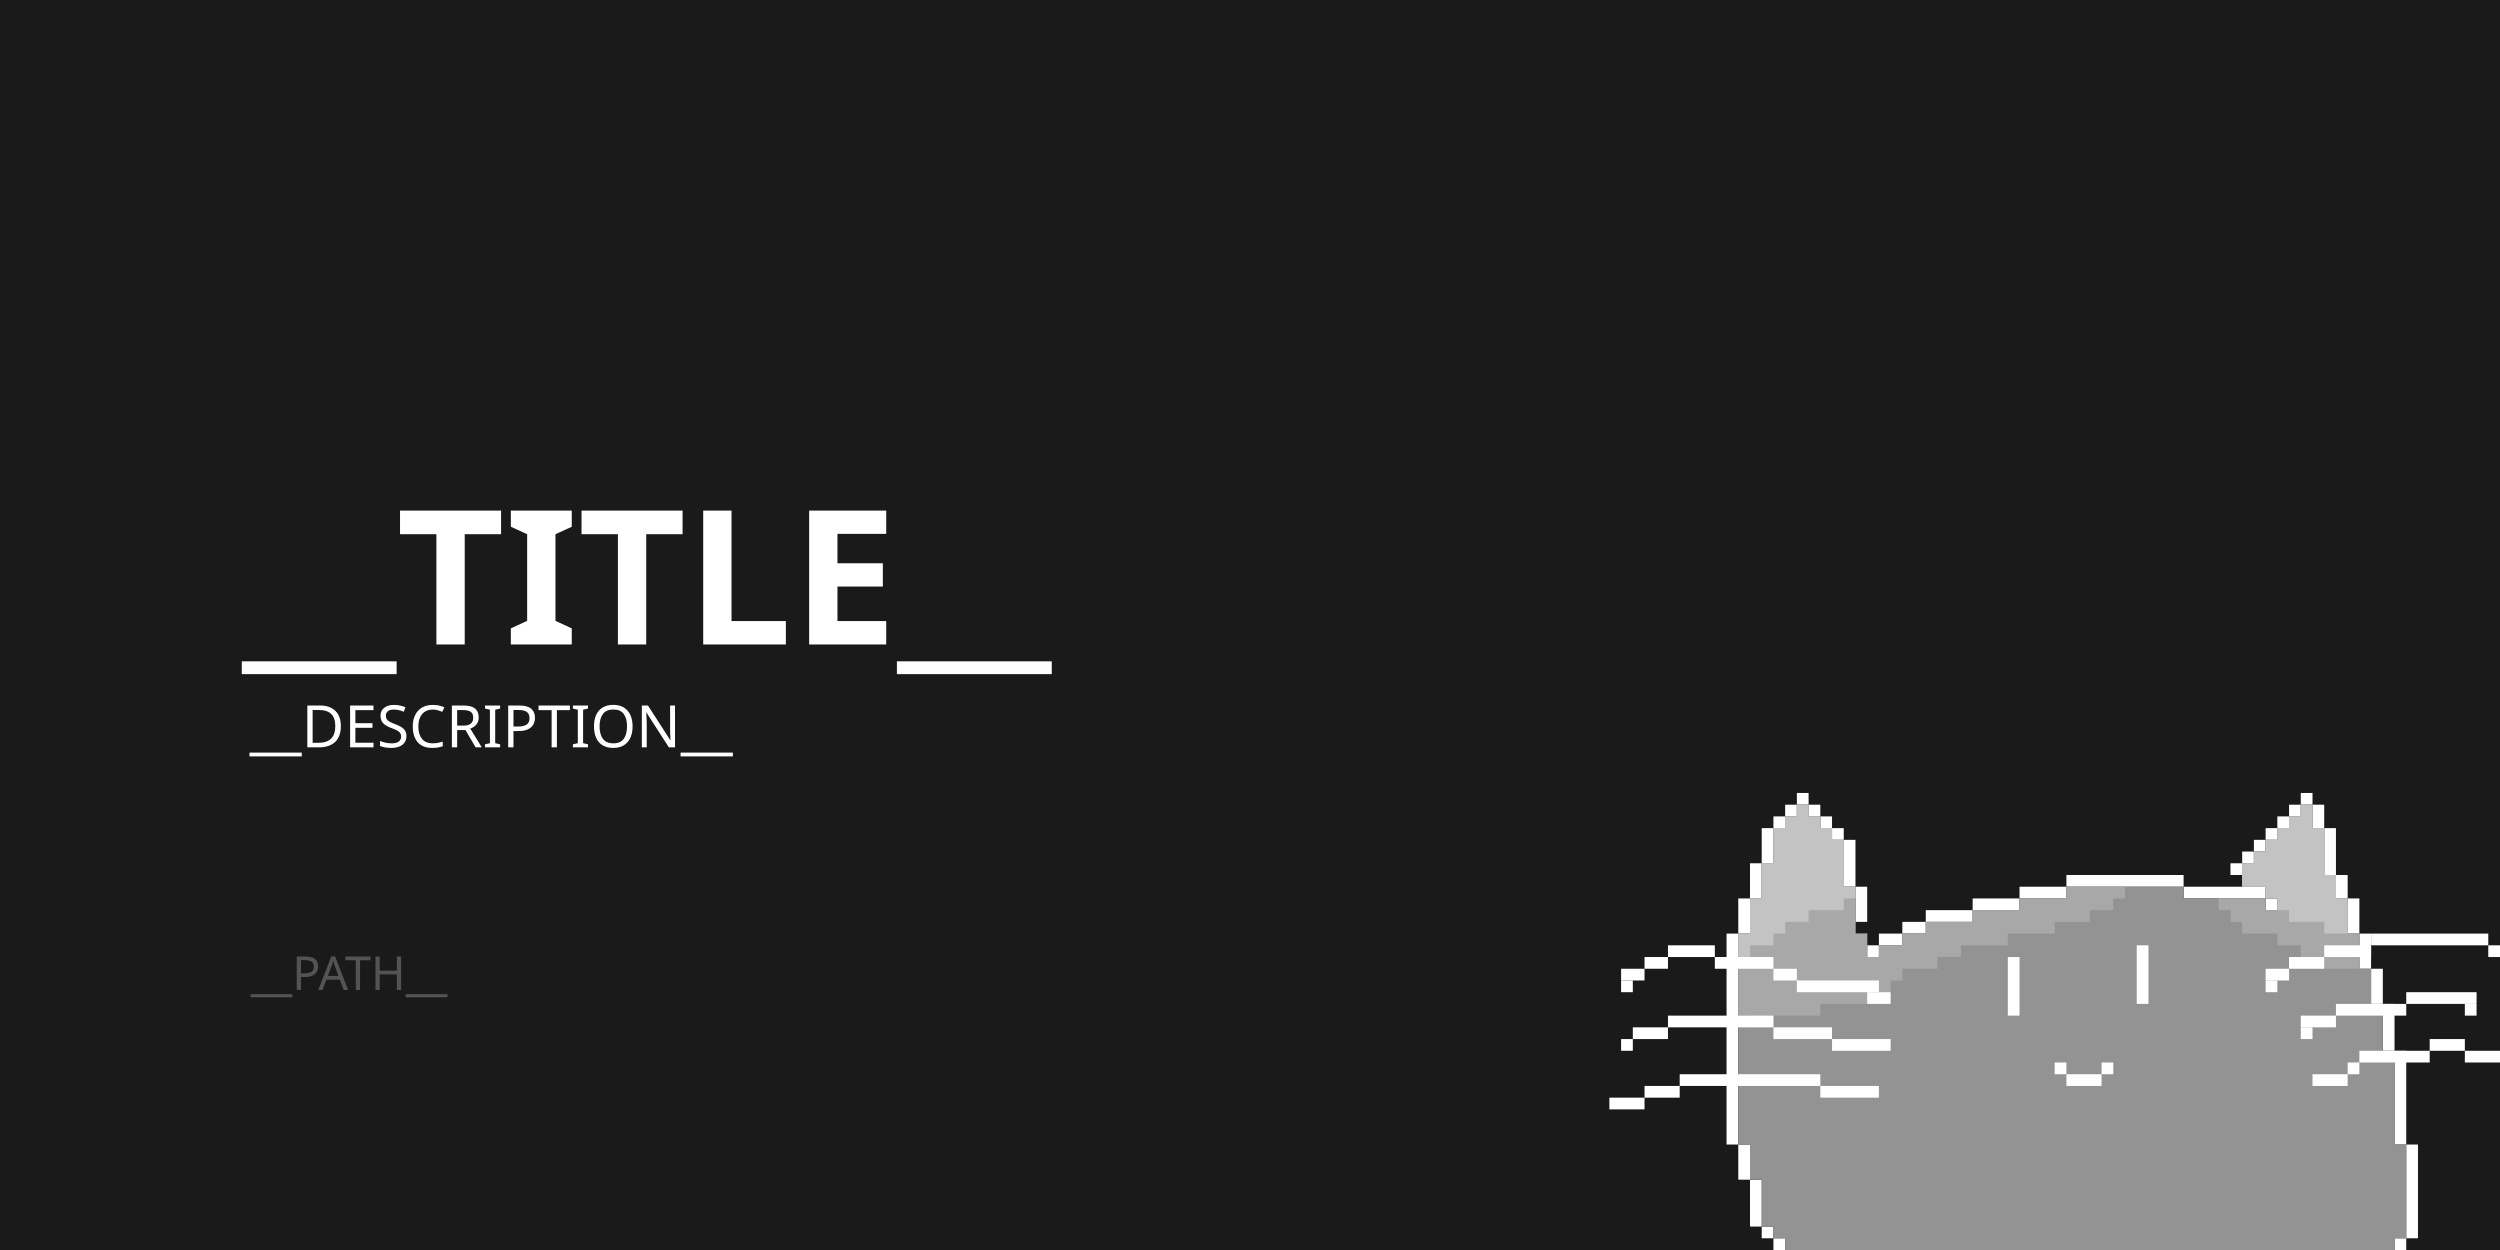
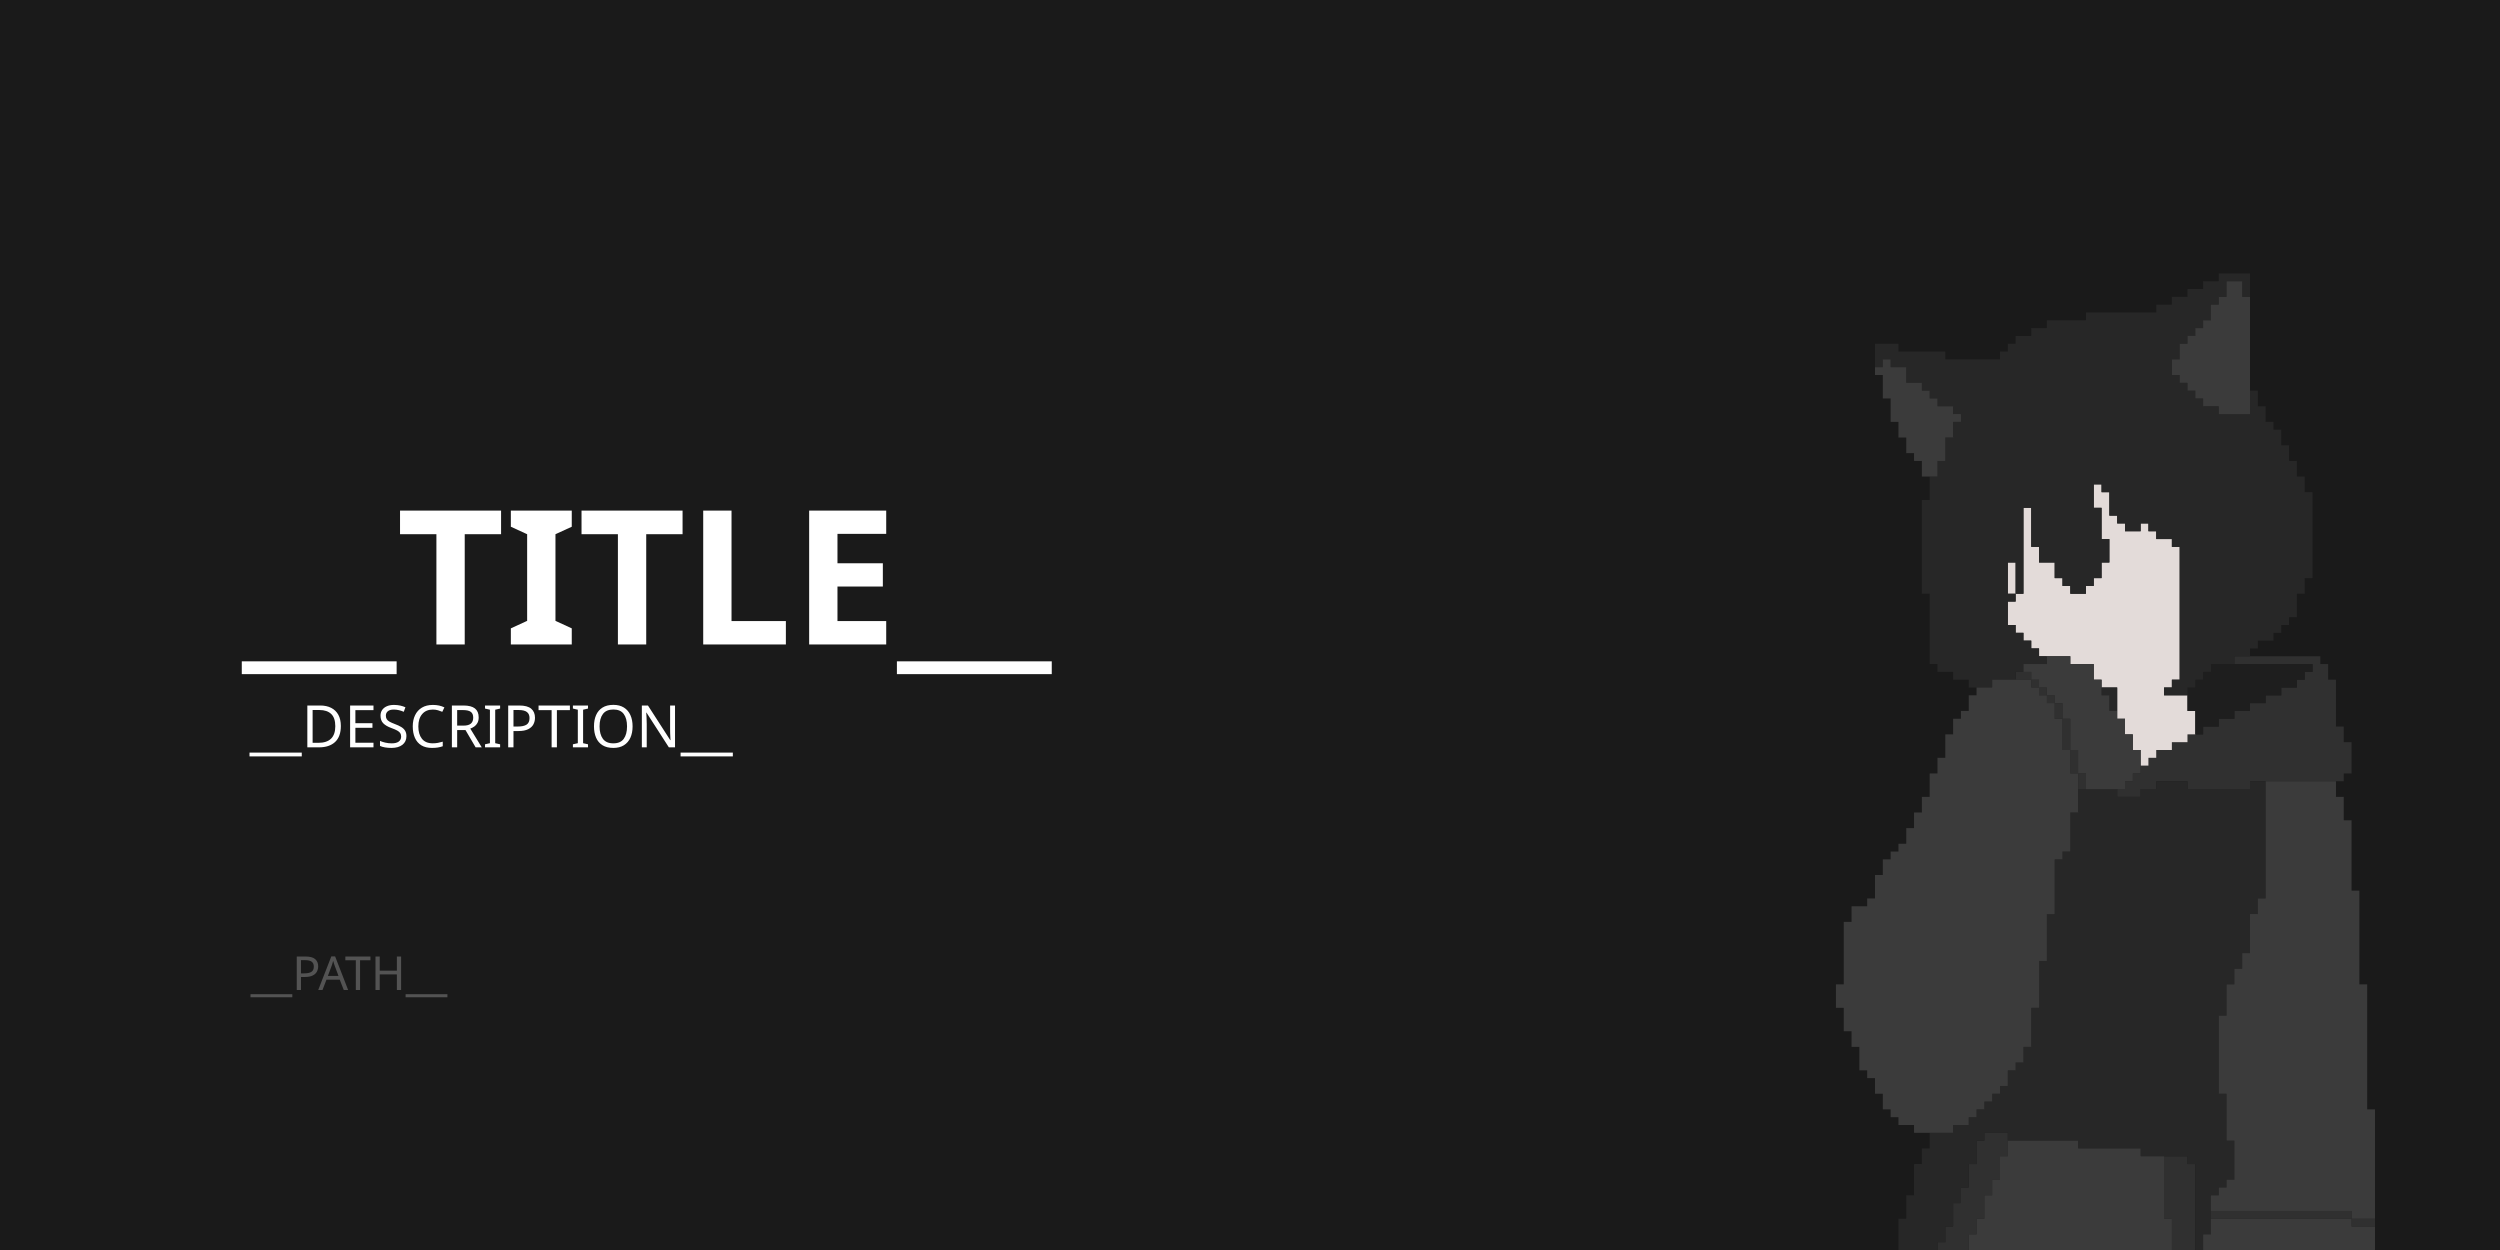
<svg xmlns="http://www.w3.org/2000/svg" id="_レイヤー_1" data-name="レイヤー 1" viewBox="0 0 1280 640">
  <defs>
    <style>
      .cls-1 {
-         fill: #939393;
+         fill: #3b3b3b;
      }

      .cls-2 {
-         fill: #c3c3c3;
+         fill: #1e1e1e;
      }

      .cls-3 {
+         fill: #272727;
+       }
+ 
+       .cls-4 {
+         fill: #303030;
+       }
+ 
+       .cls-5 {
        font-family: InterBIZUD-Regular, 'Inter BIZUD';
        font-size: 30px;
      }

-       .cls-3, .cls-4, .cls-5, .cls-6 {
+       .cls-5, .cls-6, .cls-7 {
        fill: #fff;
      }

-       .cls-5 {
+       .cls-6 {
        font-family: MesloBIZUD-Regular, 'Meslo BIZUD';
        font-size: 24px;
        opacity: .25;
      }

-       .cls-6 {
+       .cls-8 {
+         fill: #e3dbd9;
+       }
+ 
+       .cls-7 {
        font-family: InterBIZUD-Bold, 'Inter BIZUD';
        font-size: 96px;
        font-weight: 700;
      }

-       .cls-7 {
-         fill: #a8a8a8;
-       }
- 
-       .cls-8 {
+       .cls-9 {
        fill: #1a1a1a;
      }
    </style>
  </defs>
-   <rect class="cls-8" width="1280" height="640" />
+   <rect class="cls-9" width="1280" height="640" />
  <g>
-     <g id="_輪郭" data-name="輪郭">
-       <rect class="cls-4" x="908" y="634" width="6" height="6" />
-       <rect class="cls-4" x="902" y="628" width="6" height="6" />
-       <rect class="cls-4" x="896" y="604" width="6" height="24" />
-       <rect class="cls-4" x="890" y="586" width="6" height="18" />
-       <rect class="cls-4" x="884" y="478" width="6" height="108" />
-       <rect class="cls-4" x="890" y="460" width="6" height="18" />
-       <rect class="cls-4" x="896" y="442" width="6" height="18" />
-       <rect class="cls-4" x="902" y="424" width="6" height="18" />
-       <rect class="cls-4" x="908" y="418" width="6" height="6" />
-       <rect class="cls-4" x="914" y="412" width="6" height="6" />
-       <rect class="cls-4" x="920" y="406" width="6" height="6" />
-       <rect class="cls-4" x="926" y="412" width="6" height="6" />
-       <rect class="cls-4" x="932" y="418" width="6" height="6" />
-       <rect class="cls-4" x="938" y="424" width="6" height="6" />
-       <rect class="cls-4" x="944" y="430" width="6" height="24" />
-       <rect class="cls-4" x="950" y="454" width="6" height="18" />
-       <rect class="cls-4" x="956" y="484" width="6" height="6" />
-       <rect class="cls-4" x="962" y="478" width="12" height="6" />
-       <rect class="cls-4" x="974" y="472" width="12" height="6" />
-       <rect class="cls-4" x="986" y="466" width="24" height="6" />
-       <rect class="cls-4" x="1010" y="460" width="24" height="6" />
-       <rect class="cls-4" x="1034" y="454" width="24" height="6" />
-       <rect class="cls-4" x="1058" y="448" width="60" height="6" />
-       <rect class="cls-4" x="1118" y="454" width="42" height="6" />
-       <rect class="cls-4" x="1160" y="460" width="6" height="6" />
-       <rect class="cls-4" x="1142" y="442" width="6" height="6" />
-       <rect class="cls-4" x="1148" y="436" width="6" height="6" />
-       <rect class="cls-4" x="1154" y="430" width="6" height="6" />
-       <rect class="cls-4" x="1160" y="424" width="6" height="6" />
-       <rect class="cls-4" x="1166" y="418" width="6" height="6" />
-       <rect class="cls-4" x="1172" y="412" width="6" height="6" />
-       <rect class="cls-4" x="1178" y="406" width="6" height="6" />
-       <rect class="cls-4" x="1184" y="412" width="6" height="12" />
-       <rect class="cls-4" x="1190" y="424" width="6" height="24" />
-       <rect class="cls-4" x="1196" y="448" width="6" height="12" />
-       <rect class="cls-4" x="1202" y="460" width="6" height="18" />
-       <rect class="cls-4" x="1208" y="478" width="6" height="18" />
-       <rect class="cls-4" x="1214" y="496" width="6" height="18" />
-       <rect class="cls-4" x="1220" y="514" width="6" height="24" />
-       <rect class="cls-4" x="1226" y="538" width="6" height="48" />
-       <rect class="cls-4" x="1232" y="586" width="6" height="48" />
-       <rect class="cls-4" x="1226" y="634" width="6" height="6" />
-     </g>
-     <g id="_毛" data-name="毛">
-       <path class="cls-1" d="M1226,586v-48h-6v-24h-6v-18h-6v-18h-6v-18h-6v-12h-6v-24h-6v-12h-6v6h-6v6h-6v6h-6v6h-6v6h-6v12h12v6h6v6h-6v-6h-42v-6h-60v6h-24v6h-24v6h-24v6h-12v6h-12v6h-6v-12h-6v-24h-6v-24h-6v-6h-6v-6h-6v-6h-6v6h-6v6h-6v18h-6v18h-6v18h-6v108h6v18h6v24h6v6h6v6h312v-6h6v-48h-6ZM1190.01,472v6h-.01v-6h.01Z" />
-       <polygon class="cls-7" points="1088 454 1088 460 1082 460 1082 466 1070 466 1070 472 1052 472 1052 478 1028 478 1028 484 1004 484 1004 490 992 490 992 496 974 496 974 502 968 502 968 508 956 508 956 514 932 514 932 520 908 520 908 526 896 526 896 520 890 520 890 478 896 478 896 460 902 460 902 442 908 442 908 424 914 424 914 418 920 418 920 412 926 412 926 418 932 418 932 424 938 424 938 430 944 430 944 454 950 454 950 478 956 478 956 490 962 490 962 484 974 484 974 478 986 478 986 472 1010 472 1010 466 1034 466 1034 460 1058 460 1058 454 1088 454" />
-       <polygon class="cls-2" points="950 454 950 460 944 460 944 466 926 466 926 472 914 472 914 478 908 478 908 484 896 484 896 490 890 490 890 478 896 478 896 460 902 460 902 442 908 442 908 424 914 424 914 418 920 418 920 412 926 412 926 418 932 418 932 424 938 424 938 430 944 430 944 454 950 454" />
-       <path class="cls-7" d="M1202,478v-18h-6v-12h-6v-24h-6v-12h-6v6h-6v6h-6v6h-6v6h-6v6h-6v12h12v6h6v6h-6v-6h-24v6h6v6h6v6h18v6h12v6h12v6h18v-18h-6ZM1190,472h.01v6h-.01v-6Z" />
-       <polygon class="cls-2" points="1202 460 1202 478 1190.01 478 1190.01 472 1172 472 1172 466 1166 466 1166 460 1160 460 1160 454 1148 454 1148 442 1154 442 1154 436 1160 436 1160 430 1166 430 1166 424 1172 424 1172 418 1178 418 1178 412 1184 412 1184 424 1190 424 1190 448 1196 448 1196 460 1202 460" />
-     </g>
-     <g id="_ひげ" data-name="ひげ">
-       <rect class="cls-4" x="956" y="508" width="12" height="6" />
-       <rect class="cls-4" x="920" y="502" width="42" height="6" />
-       <rect class="cls-4" x="908" y="496" width="12" height="6" />
-       <rect class="cls-4" x="878" y="490" width="30" height="6" />
-       <rect class="cls-4" x="854" y="484" width="24" height="6" />
-       <rect class="cls-4" x="842" y="490" width="12" height="6" />
-       <rect class="cls-4" x="830" y="496" width="12" height="6" />
-       <rect class="cls-4" x="830" y="502" width="6" height="6" />
-       <rect class="cls-4" x="938" y="532" width="30" height="6" />
-       <rect class="cls-4" x="908" y="526" width="30" height="6" />
-       <rect class="cls-4" x="854" y="520" width="54" height="6" />
-       <rect class="cls-4" x="836" y="526" width="18" height="6" />
-       <rect class="cls-4" x="830" y="532" width="6" height="6" />
-       <rect class="cls-4" x="932" y="556" width="30" height="6" />
-       <rect class="cls-4" x="860" y="550" width="72" height="6" />
-       <rect class="cls-4" x="842" y="556" width="18" height="6" />
-       <rect class="cls-4" x="824" y="562" width="18" height="6" />
-       <rect class="cls-4" x="1160" y="502" width="6" height="6" />
-       <rect class="cls-4" x="1160" y="496" width="12" height="6" />
-       <rect class="cls-4" x="1171.99" y="490" width="18.03" height="6" />
-       <rect class="cls-4" x="1190" y="484" width="24" height="6" />
-       <rect class="cls-4" x="1214" y="478" width="60" height="6" />
-       <rect class="cls-4" x="1178" y="526" width="6" height="6" />
-       <rect class="cls-4" x="1178" y="520" width="18" height="6" />
-       <rect class="cls-4" x="1196" y="514" width="36" height="6" />
-       <rect class="cls-4" x="1232" y="508" width="36" height="6" />
-       <rect class="cls-4" x="1184" y="550" width="18" height="6" />
-       <rect class="cls-4" x="1202" y="544" width="6" height="6" />
-       <rect class="cls-4" x="1208" y="538" width="36" height="6" />
-       <rect class="cls-4" x="1262" y="514" width="6" height="6" />
-       <rect class="cls-4" x="1244" y="532" width="18" height="6" />
-       <rect class="cls-4" x="1262" y="538" width="18" height="6" />
-       <rect class="cls-4" x="1274" y="484" width="6" height="6" />
-     </g>
-     <g id="_目" data-name="目">
-       <rect class="cls-4" x="1028" y="490" width="6" height="30" />
-       <rect class="cls-4" x="1094" y="484" width="6" height="30" />
-     </g>
-     <g id="_口" data-name="口">
-       <rect class="cls-4" x="1052" y="544" width="6" height="6" />
-       <rect class="cls-4" x="1058" y="550" width="18" height="6" />
-       <rect class="cls-4" x="1076" y="544" width="6" height="6" />
-     </g>
-   </g>
-   <g>
-     <text class="cls-6" transform="translate(123.98 329.97)">
+     <text class="cls-7" transform="translate(123.98 329.97)">
      <tspan x="0" y="0">__TITLE__</tspan>
    </text>
-     <text class="cls-3" transform="translate(127.81 382.64)">
+     <text class="cls-5" transform="translate(127.81 382.64)">
      <tspan x="0" y="0">__DESCRIPTION__</tspan>
    </text>
  </g>
-   <text class="cls-5" transform="translate(128.3 506.88)">
+   <text class="cls-6" transform="translate(128.3 506.88)">
    <tspan x="0" y="0">__PATH__</tspan>
  </text>
+   <g>
+     <rect class="cls-4" x="1064" y="396" width="4" height="8" />
+     <rect class="cls-4" x="1052" y="360" width="4" height="8" />
+     <rect class="cls-4" x="1056" y="368" width="4" height="16" />
+     <rect class="cls-4" x="1132" y="620" width="72" height="4" />
+     <polygon class="cls-4" points="1124 596 1124 640 1112 640 1112 624 1108 624 1108 592 1120 592 1120 596 1124 596" />
+     <rect class="cls-4" x="1060" y="384" width="4" height="12" />
+     <rect class="cls-4" x="1204" y="624" width="12" height="4" />
+     <rect class="cls-4" x="1048" y="356" width="4" height="4" />
+     <rect class="cls-4" x="1044" y="352" width="4" height="4" />
+     <polygon class="cls-4" points="1204 380 1204 396 1200 396 1200 400 1152 400 1152 404 1120 404 1120 400 1104 400 1104 404 1096 404 1096 408 1084 408 1084 404 1088 404 1088 400 1092 400 1092 396 1096 396 1096 392 1100 392 1100 388 1104 388 1104 384 1112 384 1112 380 1120 380 1120 376 1128 376 1128 372 1136 372 1136 368 1144 368 1144 364 1152 364 1152 360 1160 360 1160 356 1168 356 1168 352 1176 352 1176 348 1180 348 1180 344 1184 344 1184 340 1144 340 1144 336 1188 336 1188 340 1192 340 1192 348 1196 348 1196 372 1200 372 1200 380 1204 380" />
+     <polygon class="cls-4" points="1028 580 1028 592 1024 592 1024 604 1020 604 1020 612 1016 612 1016 624 1012 624 1012 632 1008 632 1008 640 992 640 992 636 996 636 996 628 1000 628 1000 616 1004 616 1004 608 1008 608 1008 596 1012 596 1012 584 1016 584 1016 580 1028 580" />
+     <rect class="cls-4" x="1040" y="348" width="4" height="4" />
+     <rect class="cls-4" x="1032" y="344" width="8" height="4" />
+     <polygon class="cls-8" points="1124 364 1124 376 1120 376 1120 380 1112 380 1112 384 1104 384 1104 388 1100 388 1100 392 1096 392 1096 384 1092 384 1092 376 1088 376 1088 368 1084 368 1084 352 1076 352 1076 348 1072 348 1072 340 1060 340 1060 336 1044 336 1044 332 1040 332 1040 328 1036 328 1036 324 1032 324 1032 320 1028 320 1028 308 1032 308 1032 304 1036 304 1036 260 1040 260 1040 280 1044 280 1044 288 1052 288 1052 296 1056 296 1056 300 1060 300 1060 304 1068 304 1068 300 1072 300 1072 296 1076 296 1076 288 1080 288 1080 276 1076 276 1076 260 1072 260 1072 248 1076 248 1076 252 1080 252 1080 264 1084 264 1084 268 1088 268 1088 272 1096 272 1096 268 1100 268 1100 272 1104 272 1104 276 1112 276 1112 280 1116 280 1116 348 1112 348 1112 352 1108 352 1108 356 1120 356 1120 364 1124 364" />
+     <rect class="cls-8" x="1028" y="288" width="4" height="16" />
+     <polygon class="cls-2" points="1184 340 1184 344 1180 344 1180 348 1176 348 1176 352 1168 352 1168 356 1160 356 1160 360 1152 360 1152 364 1144 364 1144 368 1136 368 1136 372 1128 372 1128 376 1124 376 1124 364 1120 364 1120 352 1124 352 1124 348 1128 348 1128 344 1132 344 1132 340 1184 340" />
+     <polygon class="cls-3" points="1184 252 1184 296 1180 296 1180 304 1176 304 1176 316 1172 316 1172 320 1168 320 1168 324 1164 324 1164 328 1156 328 1156 332 1152 332 1152 336 1144 336 1144 340 1132 340 1132 344 1128 344 1128 348 1124 348 1124 352 1120 352 1120 356 1108 356 1108 352 1112 352 1112 348 1116 348 1116 280 1112 280 1112 276 1104 276 1104 272 1100 272 1100 268 1096 268 1096 272 1088 272 1088 268 1084 268 1084 264 1080 264 1080 252 1076 252 1076 248 1072 248 1072 260 1076 260 1076 276 1080 276 1080 288 1076 288 1076 296 1072 296 1072 300 1068 300 1068 304 1060 304 1060 300 1056 300 1056 296 1052 296 1052 288 1044 288 1044 280 1040 280 1040 260 1036 260 1036 304 1032 304 1032 288 1028 288 1028 304 1032 304 1032 308 1028 308 1028 320 1032 320 1032 324 1036 324 1036 328 1040 328 1040 332 1044 332 1044 336 1048 336 1048 340 1036 340 1036 344 1032 344 1032 348 1020 348 1020 352 1008 352 1008 348 1000 348 1000 344 992 344 992 340 988 340 988 304 984 304 984 256 988 256 988 244 992 244 992 236 996 236 996 224 1000 224 1000 216 1004 216 1004 212 1000 212 1000 208 992 208 992 204 988 204 988 200 984 200 984 196 976 196 976 188 968 188 968 184 964 184 964 188 960 188 960 176 972 176 972 180 996 180 996 184 1024 184 1024 180 1028 180 1028 176 1032 176 1032 172 1040 172 1040 168 1048 168 1048 164 1068 164 1068 160 1104 160 1104 156 1112 156 1112 152 1120 152 1120 148 1128 148 1128 144 1136 144 1136 140 1152 140 1152 152 1148 152 1148 144 1140 144 1140 152 1136 152 1136 156 1132 156 1132 164 1128 164 1128 168 1124 168 1124 172 1120 172 1120 176 1116 176 1116 184 1112 184 1112 192 1116 192 1116 196 1120 196 1120 200 1124 200 1124 204 1128 204 1128 208 1136 208 1136 212 1152 212 1152 200 1156 200 1156 208 1160 208 1160 216 1164 216 1164 220 1168 220 1168 228 1172 228 1172 236 1176 236 1176 244 1180 244 1180 252 1184 252" />
+     <polygon class="cls-3" points="1160 400 1160 460 1156 460 1156 468 1152 468 1152 488 1148 488 1148 496 1144 496 1144 504 1140 504 1140 520 1136 520 1136 560 1140 560 1140 584 1144 584 1144 604 1140 604 1140 608 1136 608 1136 612 1132 612 1132 632 1128 632 1128 640 1124 640 1124 596 1120 596 1120 592 1096 592 1096 588 1064 588 1064 584 1028 584 1028 580 1016 580 1016 584 1012 584 1012 596 1008 596 1008 608 1004 608 1004 616 1000 616 1000 628 996 628 996 636 992 636 992 640 972 640 972 624 976 624 976 612 980 612 980 596 984 596 984 588 988 588 988 580 1000 580 1000 576 1008 576 1008 572 1012 572 1012 568 1016 568 1016 564 1020 564 1020 560 1024 560 1024 556 1028 556 1028 548 1032 548 1032 544 1036 544 1036 536 1040 536 1040 516 1044 516 1044 492 1048 492 1048 468 1052 468 1052 440 1056 440 1056 436 1060 436 1060 416 1064 416 1064 404 1084 404 1084 408 1096 408 1096 404 1104 404 1104 400 1120 400 1120 404 1152 404 1152 400 1160 400" />
+     <polygon class="cls-3" points="1084 352 1084 364 1080 364 1080 356 1076 356 1076 352 1084 352" />
+     <polygon class="cls-1" points="1064 396 1064 416 1060 416 1060 436 1056 436 1056 440 1052 440 1052 468 1048 468 1048 492 1044 492 1044 516 1040 516 1040 536 1036 536 1036 544 1032 544 1032 548 1028 548 1028 556 1024 556 1024 560 1020 560 1020 564 1016 564 1016 568 1012 568 1012 572 1008 572 1008 576 1000 576 1000 580 980 580 980 576 972 576 972 572 968 572 968 568 964 568 964 560 960 560 960 552 956 552 956 548 952 548 952 536 948 536 948 528 944 528 944 516 940 516 940 504 944 504 944 472 948 472 948 464 956 464 956 460 960 460 960 448 964 448 964 440 968 440 968 436 972 436 972 432 976 432 976 424 980 424 980 416 984 416 984 408 988 408 988 396 992 396 992 388 996 388 996 376 1000 376 1000 368 1004 368 1004 364 1008 364 1008 356 1012 356 1012 352 1020 352 1020 348 1040 348 1040 352 1044 352 1044 356 1048 356 1048 360 1052 360 1052 368 1056 368 1056 384 1060 384 1060 396 1064 396" />
+     <polygon class="cls-1" points="1216 628 1216 640 1128 640 1128 632 1132 632 1132 624 1204 624 1204 628 1216 628" />
+     <polygon class="cls-1" points="1216 568 1216 624 1204 624 1204 620 1132 620 1132 612 1136 612 1136 608 1140 608 1140 604 1144 604 1144 584 1140 584 1140 560 1136 560 1136 520 1140 520 1140 504 1144 504 1144 496 1148 496 1148 488 1152 488 1152 468 1156 468 1156 460 1160 460 1160 400 1196 400 1196 408 1200 408 1200 420 1204 420 1204 456 1208 456 1208 504 1212 504 1212 568 1216 568" />
+     <polygon class="cls-1" points="1112 624 1112 640 1008 640 1008 632 1012 632 1012 624 1016 624 1016 612 1020 612 1020 604 1024 604 1024 592 1028 592 1028 584 1064 584 1064 588 1096 588 1096 592 1108 592 1108 624 1112 624" />
+     <polygon class="cls-1" points="1004 212 1004 216 1000 216 1000 224 996 224 996 236 992 236 992 244 984 244 984 236 980 236 980 232 976 232 976 224 972 224 972 216 968 216 968 204 964 204 964 192 960 192 960 188 964 188 964 184 968 184 968 188 976 188 976 196 984 196 984 200 988 200 988 204 992 204 992 208 1000 208 1000 212 1004 212" />
+     <polygon class="cls-1" points="1152 152 1152 212 1136 212 1136 208 1128 208 1128 204 1124 204 1124 200 1120 200 1120 196 1116 196 1116 192 1112 192 1112 184 1116 184 1116 176 1120 176 1120 172 1124 172 1124 168 1128 168 1128 164 1132 164 1132 156 1136 156 1136 152 1140 152 1140 144 1148 144 1148 152 1152 152" />
+     <polygon class="cls-1" points="1096 384 1096 396 1092 396 1092 400 1088 400 1088 404 1068 404 1068 396 1064 396 1064 384 1060 384 1060 368 1056 368 1056 360 1052 360 1052 356 1048 356 1048 352 1044 352 1044 348 1040 348 1040 344 1036 344 1036 340 1048 340 1048 336 1060 336 1060 340 1072 340 1072 348 1076 348 1076 356 1080 356 1080 364 1084 364 1084 368 1088 368 1088 376 1092 376 1092 384 1096 384" />
+   </g>
</svg>
